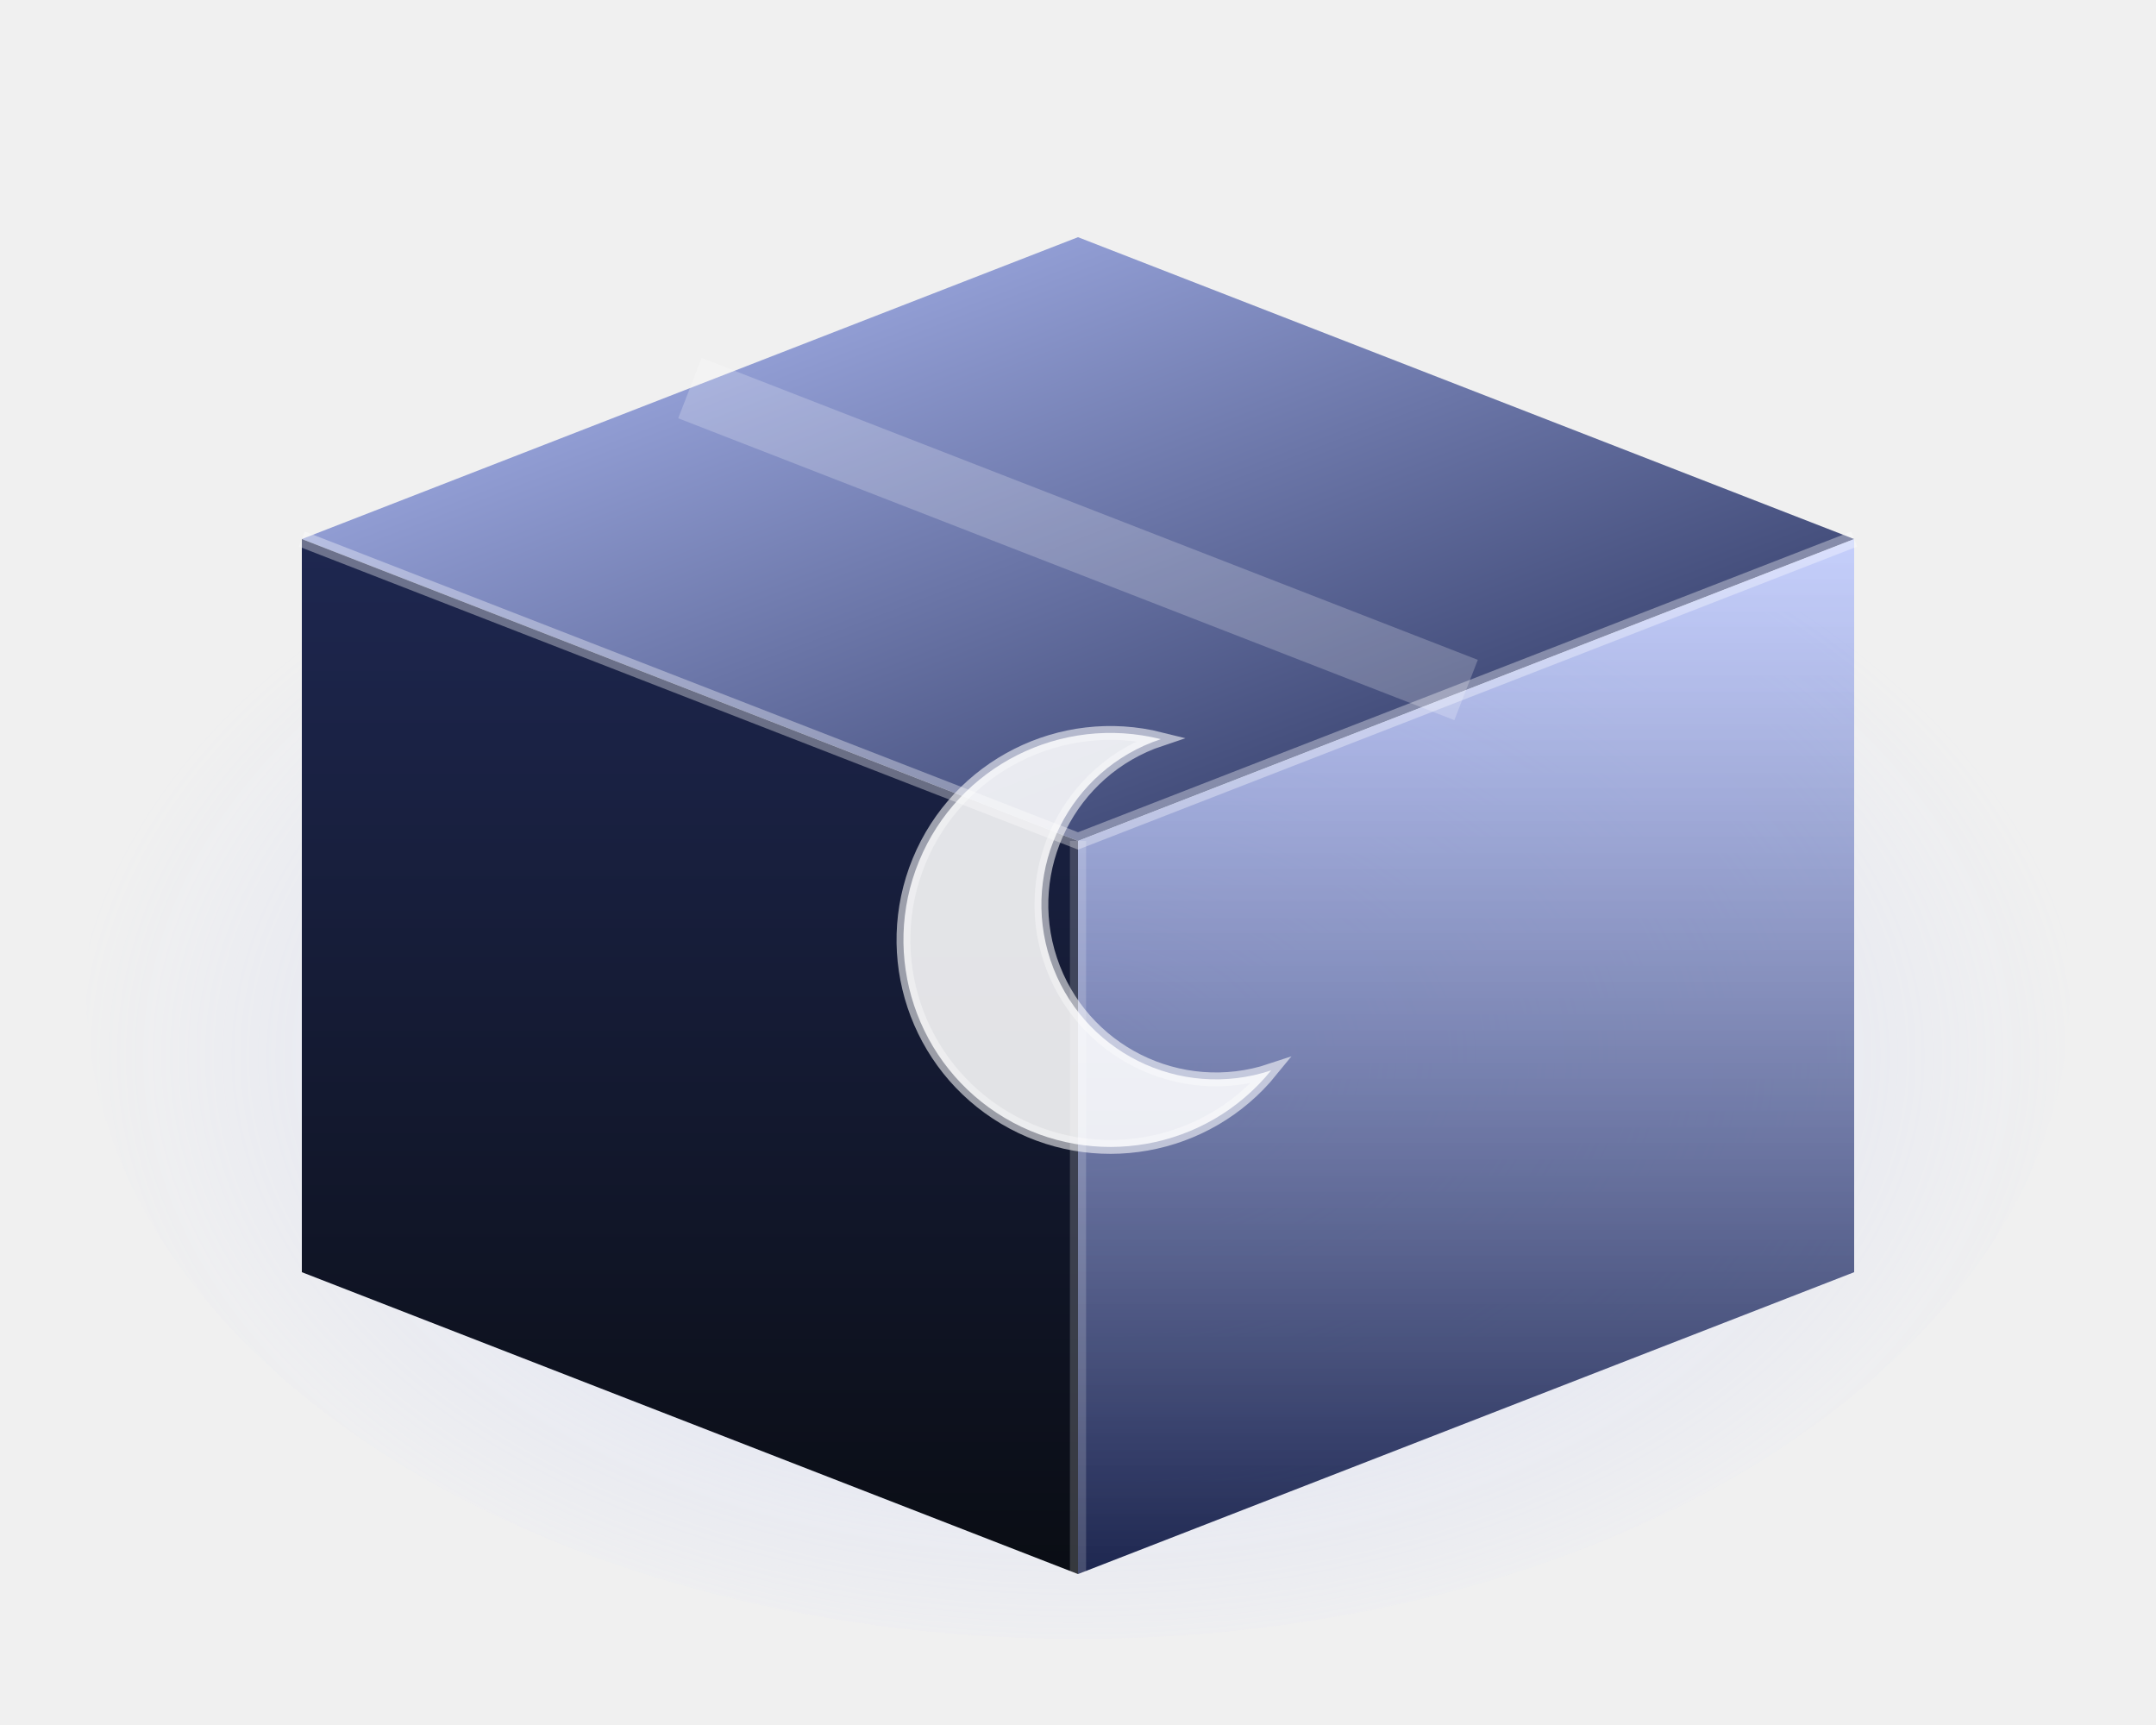
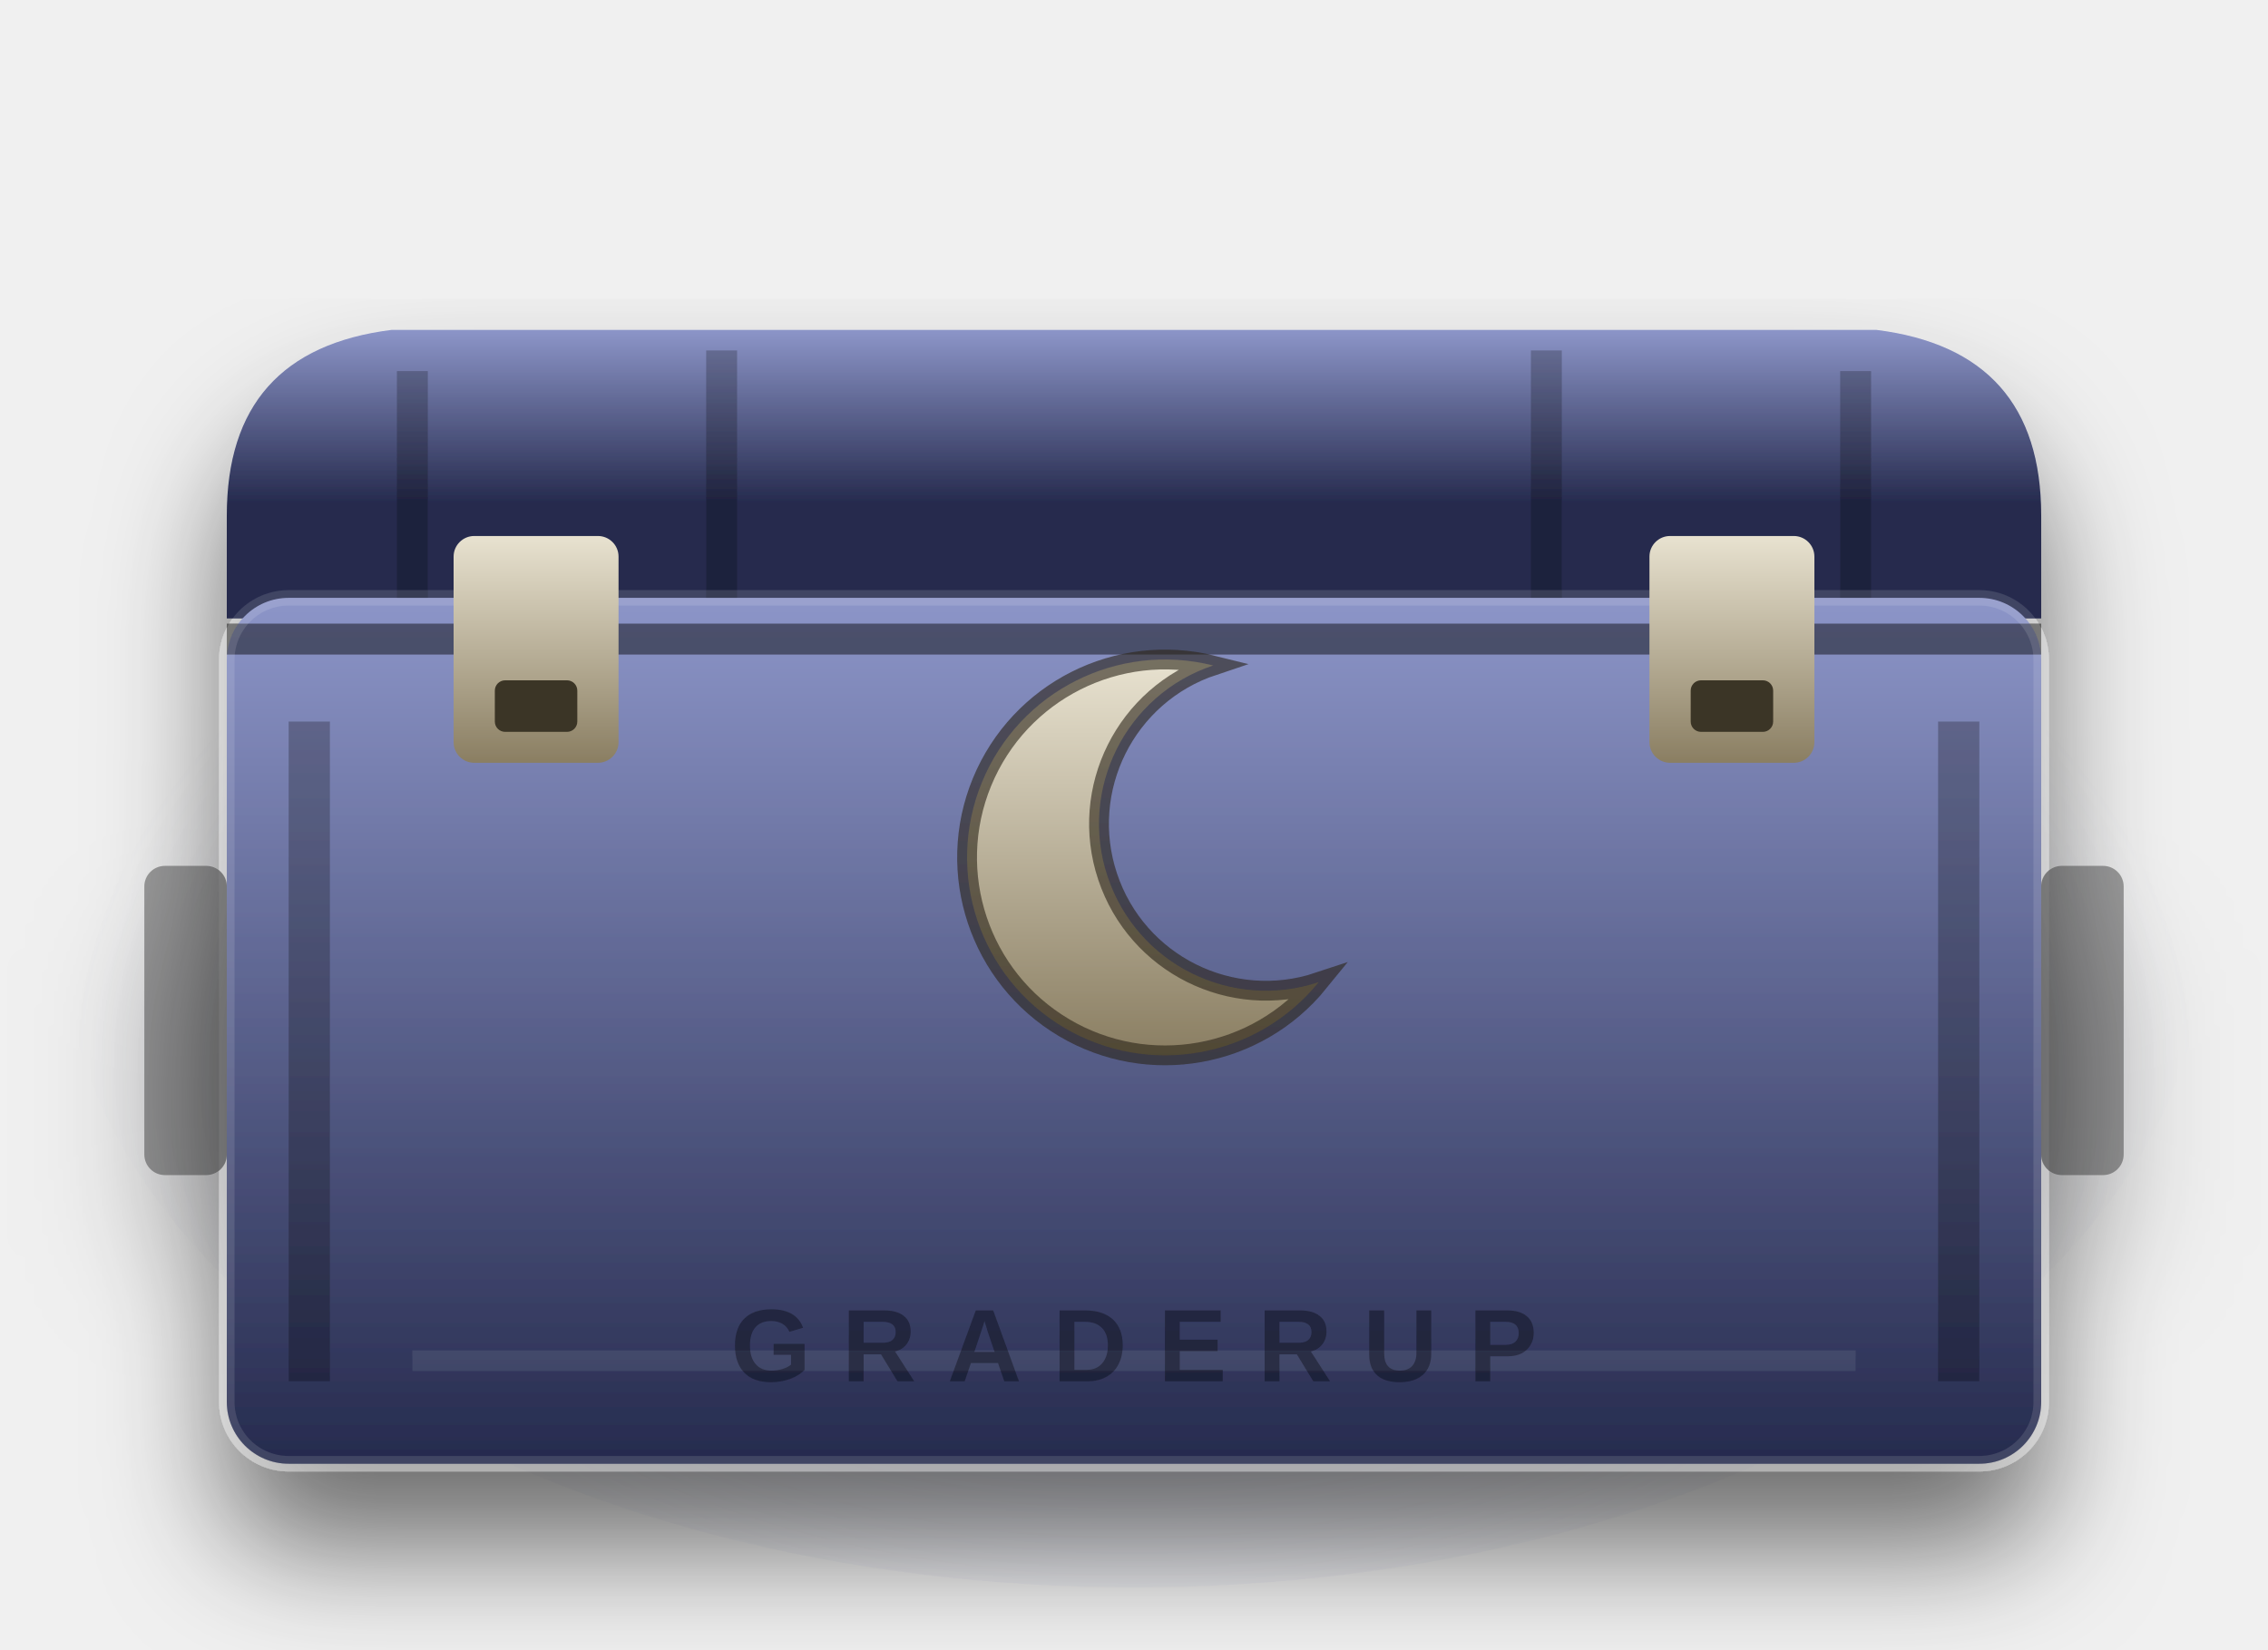
- <svg xmlns="http://www.w3.org/2000/svg" viewBox="0 0 200 160" fill="none">
+ <svg xmlns="http://www.w3.org/2000/svg" viewBox="0 0 220 160" fill="none">
  <defs>
-     <linearGradient id="lunart" x1="0" y1="0" x2="1" y2="1">
-       <stop offset="0" stop-color="#B7C4FF" />
-       <stop offset="1" stop-color="#1E2750" />
+     <linearGradient id="lunarf" x1="0" y1="0" x2="0" y2="1">
+       <stop offset="0" stop-color="#8C95C8" />
+       <stop offset="1" stop-color="#262B4E" />
    </linearGradient>
    <linearGradient id="lunarl" x1="0" y1="0" x2="0" y2="1">
-       <stop offset="0" stop-color="#1E2750" />
-       <stop offset="1" stop-color="#0A0D14" />
+       <stop offset="0" stop-color="#8C95C8" />
+       <stop offset=".6" stop-color="#262B4E" />
    </linearGradient>
-     <linearGradient id="lunarr" x1="0" y1="0" x2="0" y2="1">
-       <stop offset="0" stop-color="#B7C4FF" stop-opacity=".75" />
-       <stop offset="1" stop-color="#1E2750" />
+     <linearGradient id="lunarm" x1="0" y1="0" x2="0" y2="1">
+       <stop offset="0" stop-color="#E8E2D0" />
+       <stop offset="1" stop-color="#8A7E62" />
    </linearGradient>
-     <radialGradient id="lunarg" cx=".5" cy=".55" r=".5">
-       <stop offset="0" stop-color="#B7C4FF" stop-opacity=".45" />
-       <stop offset="1" stop-color="#B7C4FF" stop-opacity="0" />
+     <radialGradient id="lunarg" cx=".5" cy=".6" r=".5">
+       <stop offset="0" stop-color="#8C95C8" stop-opacity=".35" />
+       <stop offset="1" stop-color="#8C95C8" stop-opacity="0" />
    </radialGradient>
+     <filter id="lunars" x="-10%" y="-10%" width="120%" height="140%">
+       <feDropShadow dx="0" dy="8" stdDeviation="6" flood-color="#000" flood-opacity=".55" />
+     </filter>
  </defs>
-   <ellipse cx="100" cy="92" rx="92" ry="60" fill="url(#lunarg)" />
-   <path d="M100 22 L172 50 L100 78 L28 50 Z" fill="url(#lunart)" />
-   <path d="M28 50 L100 78 V146 L28 118 Z" fill="url(#lunarl)" />
-   <path d="M172 50 L100 78 V146 L172 118 Z" fill="url(#lunarr)" />
-   <path d="M28 50 L100 78 L172 50" stroke="#fff" stroke-opacity=".35" stroke-width="1.5" />
-   <path d="M100 78 V146" stroke="#fff" stroke-opacity=".18" stroke-width="1.5" />
-   <path d="M64 36 L136 64" stroke="#fff" stroke-opacity=".22" stroke-width="6" />
-   <g transform="translate(36 34) scale(.64)" opacity=".95">
-     <path d="M112 54 A30 30 0 1 0 128 102 A24 24 0 1 1 112 54 Z" fill="#fff" fill-opacity=".92" fill-rule="evenodd" stroke="#fff" stroke-opacity=".6" stroke-width="2" />
+   <ellipse cx="110" cy="90" rx="104" ry="64" fill="url(#lunarg)" />
+   <g filter="url(#lunars)">
+     <path d="M22 50 Q22 34 38 32 H182 Q198 34 198 50 V60 H22 Z" fill="url(#lunarl)" />
+     <rect x="22" y="58" width="176" height="84" rx="6" fill="url(#lunarf)" />
+     <path d="M22 62 H198" stroke="#000" stroke-opacity=".45" stroke-width="3" />
+     <path d="M40 36 V58 M70 34 V58 M150 34 V58 M180 36 V58" stroke="#000" stroke-opacity=".22" stroke-width="3" />
+     <path d="M30 70 V134 M190 70 V134" stroke="#000" stroke-opacity=".25" stroke-width="4" />
+     <rect x="22" y="58" width="176" height="84" rx="6" stroke="#fff" stroke-opacity=".12" stroke-width="1.5" />
+     <rect x="44" y="52" width="16" height="22" rx="2" fill="url(#lunarm)" />
+     <rect x="160" y="52" width="16" height="22" rx="2" fill="url(#lunarm)" />
+     <rect x="48" y="66" width="8" height="5" rx="1" fill="#3b3426" />
+     <rect x="164" y="66" width="8" height="5" rx="1" fill="#3b3426" />
+     <rect x="198" y="84" width="8" height="30" rx="2" fill="#000" fill-opacity=".35" />
+     <rect x="14" y="84" width="8" height="30" rx="2" fill="#000" fill-opacity=".35" />
+     <path d="M40 132 H180" stroke="#fff" stroke-opacity=".08" stroke-width="2" />
+     <g transform="translate(46 30) scale(.64)">
+       <path d="M112 54 A30 30 0 1 0 128 102 A24 24 0 1 1 112 54 Z" fill="url(#lunarm)" fill-rule="evenodd" stroke="#2b2418" stroke-opacity=".6" stroke-width="3" />
+     </g>
+     <text x="110" y="134" text-anchor="middle" font-family="Arial Black, Arial, sans-serif" font-weight="900" font-size="10" letter-spacing="3" fill="#000" fill-opacity=".35">GRADERUP</text>
  </g>
</svg>
